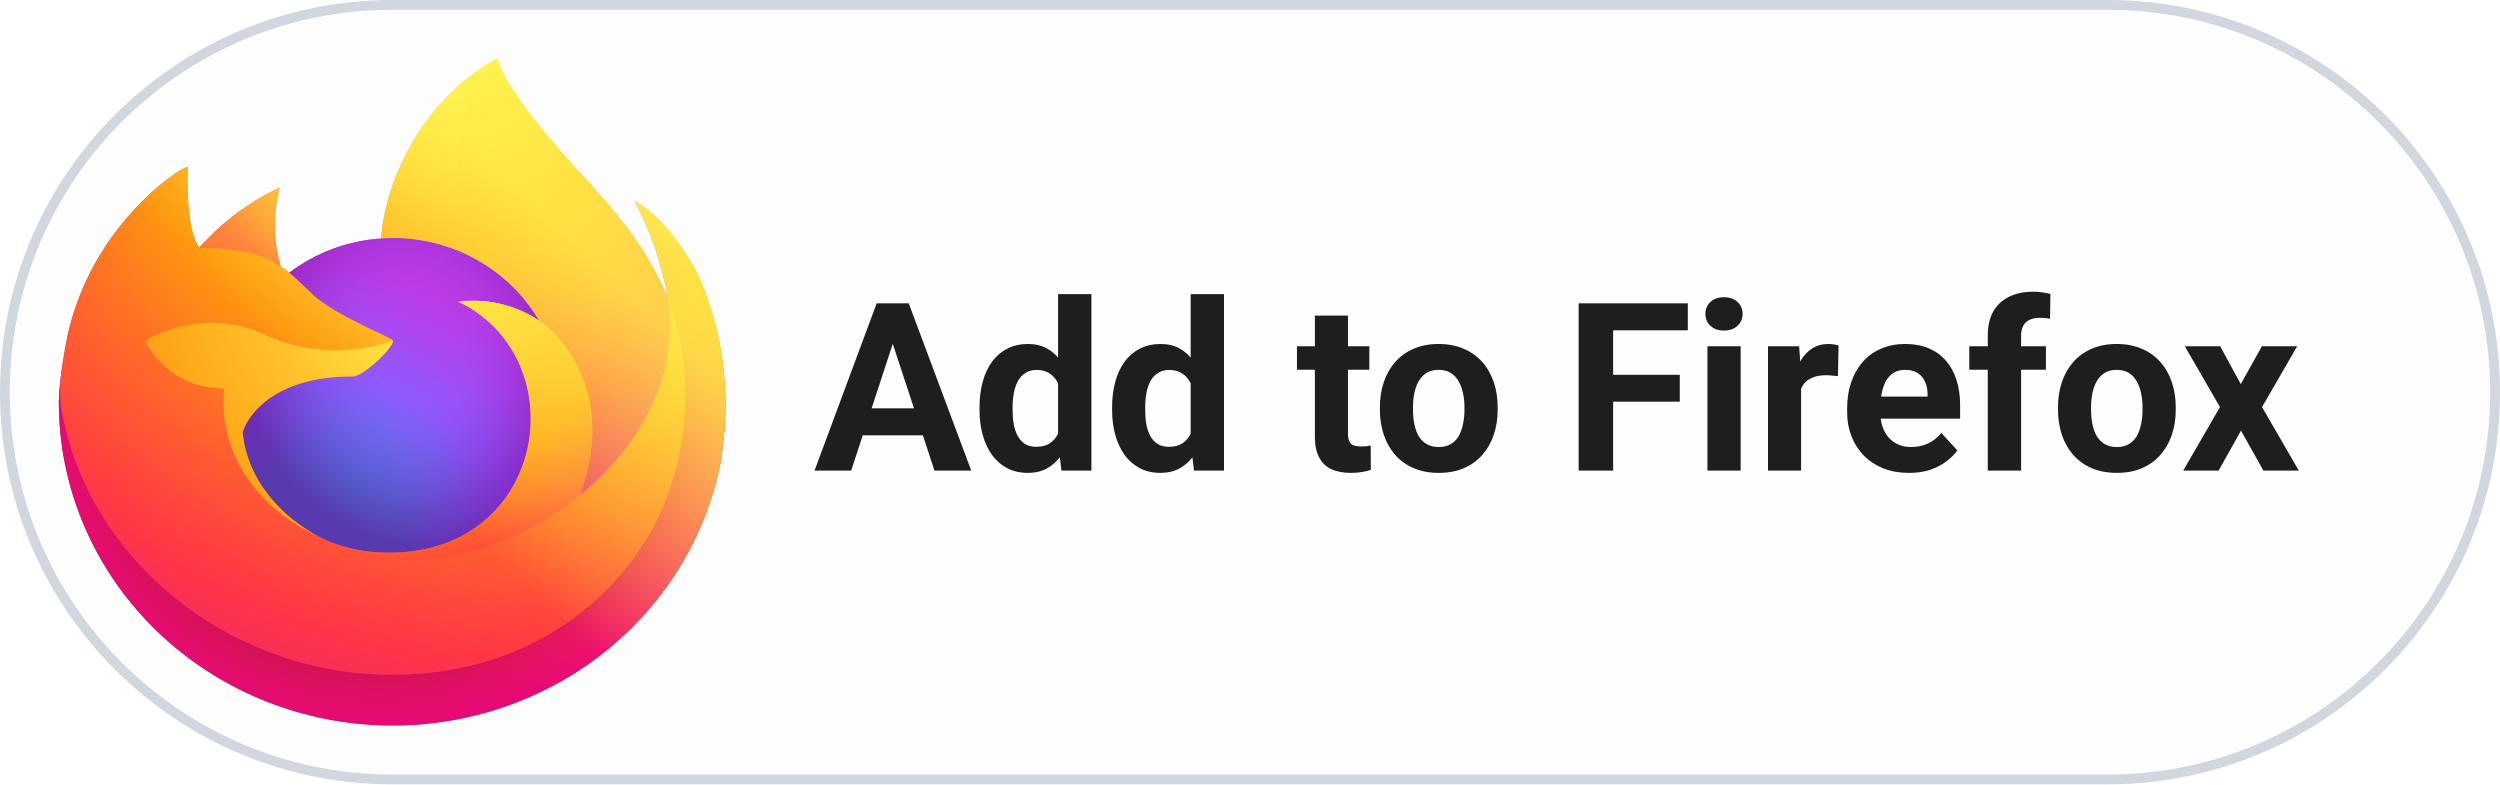
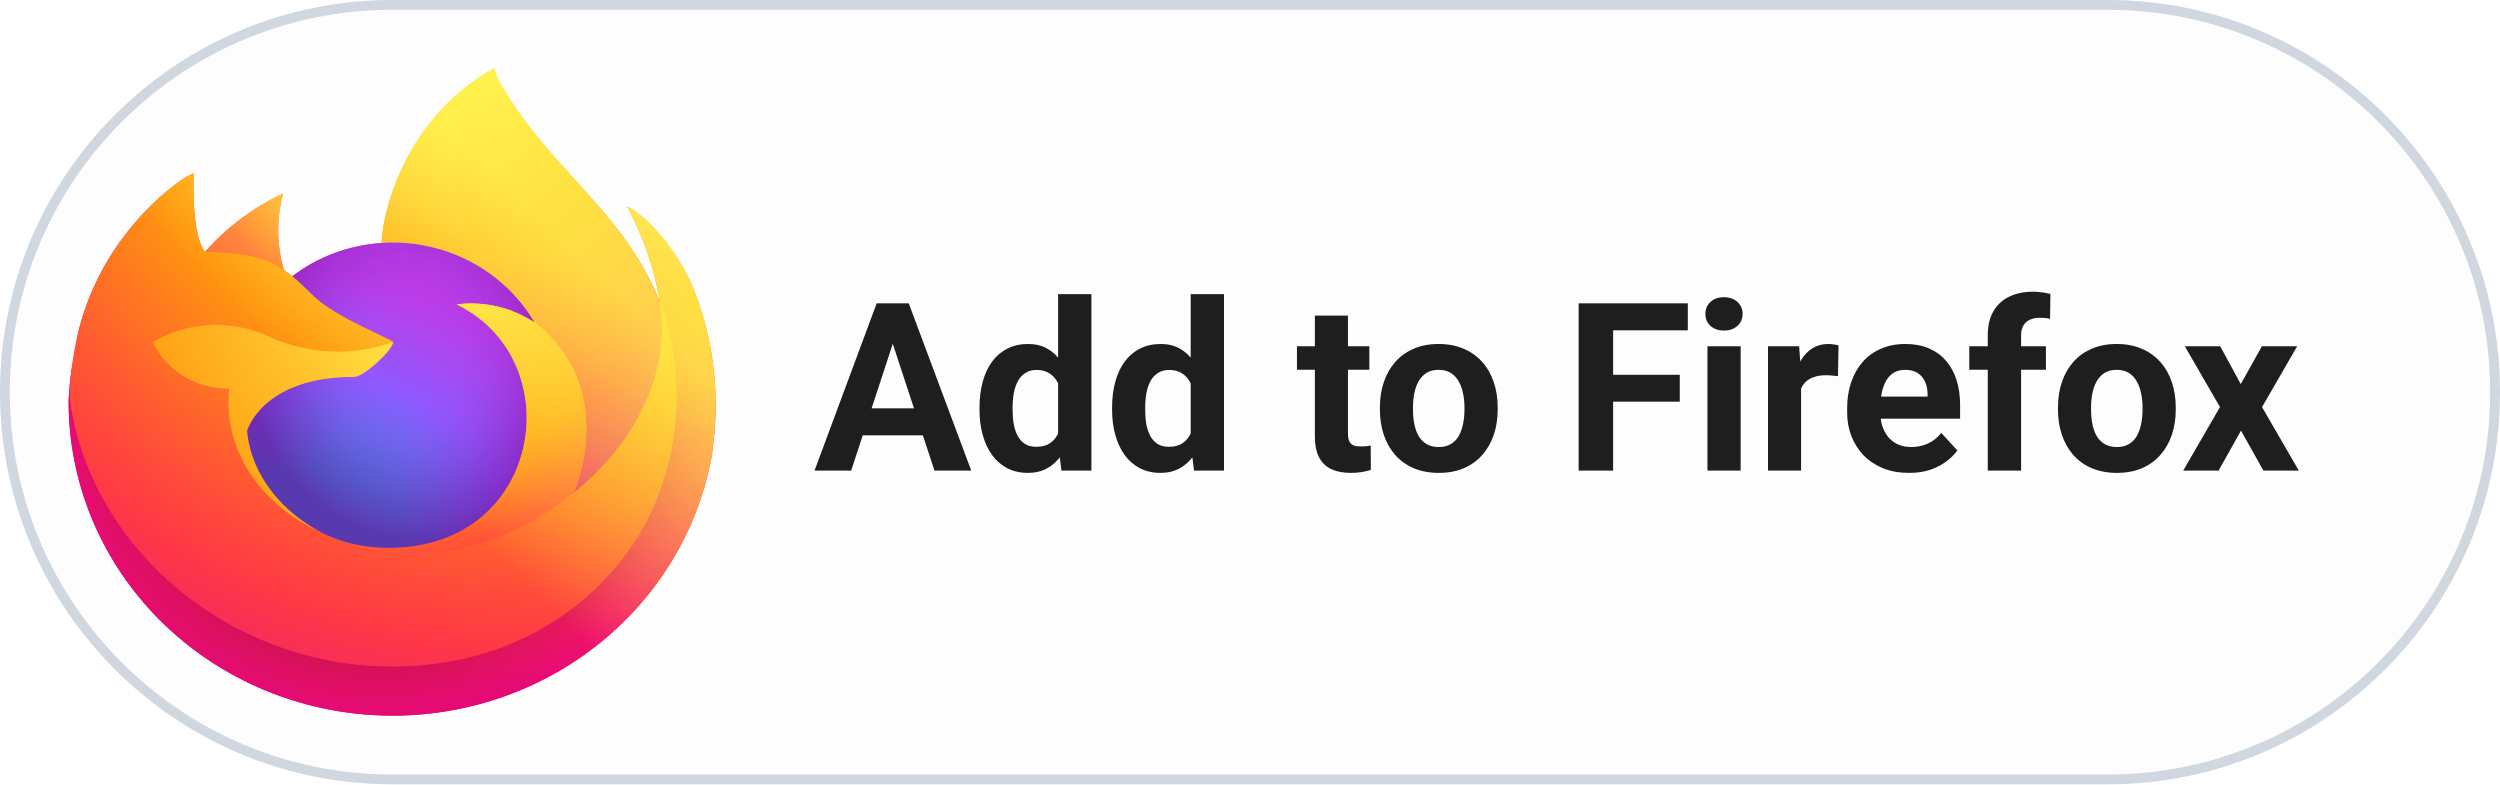
<svg xmlns="http://www.w3.org/2000/svg" width="255" height="80" viewBox="0 0 255 80" fill="none">
  <rect x="0.5" y="0.5" width="254" height="79" rx="39.5" fill="#F6F8FA" fill-opacity="0.2" />
  <path d="M91.461 33.855L86.82 48H83.082L89.422 30.938H91.801L91.461 33.855ZM95.316 48L90.664 33.855L90.289 30.938H92.691L99.066 48H95.316ZM95.106 41.648V44.402H86.094V41.648H95.106ZM107.926 45.234V30H111.324V48H108.266L107.926 45.234ZM99.91 41.812V41.566C99.91 40.598 100.02 39.719 100.238 38.93C100.457 38.133 100.777 37.449 101.199 36.879C101.621 36.309 102.141 35.867 102.758 35.555C103.375 35.242 104.078 35.086 104.867 35.086C105.609 35.086 106.258 35.242 106.812 35.555C107.375 35.867 107.852 36.312 108.242 36.891C108.641 37.461 108.961 38.137 109.203 38.918C109.445 39.691 109.621 40.539 109.73 41.461V42C109.621 42.883 109.445 43.703 109.203 44.461C108.961 45.219 108.641 45.883 108.242 46.453C107.852 47.016 107.375 47.453 106.812 47.766C106.25 48.078 105.594 48.234 104.844 48.234C104.055 48.234 103.352 48.074 102.734 47.754C102.125 47.434 101.609 46.984 101.188 46.406C100.773 45.828 100.457 45.148 100.238 44.367C100.02 43.586 99.91 42.734 99.91 41.812ZM103.285 41.566V41.812C103.285 42.336 103.324 42.824 103.402 43.277C103.488 43.73 103.625 44.133 103.812 44.484C104.008 44.828 104.258 45.098 104.562 45.293C104.875 45.48 105.254 45.574 105.699 45.574C106.277 45.574 106.754 45.445 107.129 45.188C107.504 44.922 107.789 44.559 107.984 44.098C108.188 43.637 108.305 43.105 108.336 42.504V40.969C108.312 40.477 108.242 40.035 108.125 39.645C108.016 39.246 107.852 38.906 107.633 38.625C107.422 38.344 107.156 38.125 106.836 37.969C106.523 37.812 106.152 37.734 105.723 37.734C105.285 37.734 104.91 37.836 104.598 38.039C104.285 38.234 104.031 38.504 103.836 38.848C103.648 39.191 103.508 39.598 103.414 40.066C103.328 40.527 103.285 41.027 103.285 41.566ZM121.449 45.234V30H124.848V48H121.789L121.449 45.234ZM113.434 41.812V41.566C113.434 40.598 113.543 39.719 113.762 38.93C113.98 38.133 114.301 37.449 114.723 36.879C115.145 36.309 115.664 35.867 116.281 35.555C116.898 35.242 117.602 35.086 118.391 35.086C119.133 35.086 119.781 35.242 120.336 35.555C120.898 35.867 121.375 36.312 121.766 36.891C122.164 37.461 122.484 38.137 122.727 38.918C122.969 39.691 123.145 40.539 123.254 41.461V42C123.145 42.883 122.969 43.703 122.727 44.461C122.484 45.219 122.164 45.883 121.766 46.453C121.375 47.016 120.898 47.453 120.336 47.766C119.773 48.078 119.117 48.234 118.367 48.234C117.578 48.234 116.875 48.074 116.258 47.754C115.648 47.434 115.133 46.984 114.711 46.406C114.297 45.828 113.98 45.148 113.762 44.367C113.543 43.586 113.434 42.734 113.434 41.812ZM116.809 41.566V41.812C116.809 42.336 116.848 42.824 116.926 43.277C117.012 43.73 117.148 44.133 117.336 44.484C117.531 44.828 117.781 45.098 118.086 45.293C118.398 45.48 118.777 45.574 119.223 45.574C119.801 45.574 120.277 45.445 120.652 45.188C121.027 44.922 121.312 44.559 121.508 44.098C121.711 43.637 121.828 43.105 121.859 42.504V40.969C121.836 40.477 121.766 40.035 121.648 39.645C121.539 39.246 121.375 38.906 121.156 38.625C120.945 38.344 120.68 38.125 120.359 37.969C120.047 37.812 119.676 37.734 119.246 37.734C118.809 37.734 118.434 37.836 118.121 38.039C117.809 38.234 117.555 38.504 117.359 38.848C117.172 39.191 117.031 39.598 116.938 40.066C116.852 40.527 116.809 41.027 116.809 41.566ZM139.672 35.32V37.711H132.289V35.32H139.672ZM134.117 32.191H137.492V44.18C137.492 44.547 137.539 44.828 137.633 45.023C137.734 45.219 137.883 45.355 138.078 45.434C138.273 45.504 138.52 45.539 138.816 45.539C139.027 45.539 139.215 45.531 139.379 45.516C139.551 45.492 139.695 45.469 139.812 45.445L139.824 47.93C139.535 48.023 139.223 48.098 138.887 48.152C138.551 48.207 138.18 48.234 137.773 48.234C137.031 48.234 136.383 48.113 135.828 47.871C135.281 47.621 134.859 47.223 134.562 46.676C134.266 46.129 134.117 45.41 134.117 44.52V32.191ZM140.75 41.789V41.543C140.75 40.613 140.883 39.758 141.148 38.977C141.414 38.188 141.801 37.504 142.309 36.926C142.816 36.348 143.441 35.898 144.184 35.578C144.926 35.25 145.777 35.086 146.738 35.086C147.699 35.086 148.555 35.25 149.305 35.578C150.055 35.898 150.684 36.348 151.191 36.926C151.707 37.504 152.098 38.188 152.363 38.977C152.629 39.758 152.762 40.613 152.762 41.543V41.789C152.762 42.711 152.629 43.566 152.363 44.355C152.098 45.137 151.707 45.82 151.191 46.406C150.684 46.984 150.059 47.434 149.316 47.754C148.574 48.074 147.723 48.234 146.762 48.234C145.801 48.234 144.945 48.074 144.195 47.754C143.453 47.434 142.824 46.984 142.309 46.406C141.801 45.82 141.414 45.137 141.148 44.355C140.883 43.566 140.75 42.711 140.75 41.789ZM144.125 41.543V41.789C144.125 42.32 144.172 42.816 144.266 43.277C144.359 43.738 144.508 44.145 144.711 44.496C144.922 44.84 145.195 45.109 145.531 45.305C145.867 45.5 146.277 45.598 146.762 45.598C147.23 45.598 147.633 45.5 147.969 45.305C148.305 45.109 148.574 44.84 148.777 44.496C148.98 44.145 149.129 43.738 149.223 43.277C149.324 42.816 149.375 42.32 149.375 41.789V41.543C149.375 41.027 149.324 40.543 149.223 40.09C149.129 39.629 148.977 39.223 148.766 38.871C148.562 38.512 148.293 38.23 147.957 38.027C147.621 37.824 147.215 37.723 146.738 37.723C146.262 37.723 145.855 37.824 145.52 38.027C145.191 38.23 144.922 38.512 144.711 38.871C144.508 39.223 144.359 39.629 144.266 40.09C144.172 40.543 144.125 41.027 144.125 41.543ZM164.539 30.938V48H161.023V30.938H164.539ZM171.336 38.227V40.969H163.578V38.227H171.336ZM172.156 30.938V33.691H163.578V30.938H172.156ZM177.547 35.32V48H174.16V35.32H177.547ZM173.949 32.016C173.949 31.523 174.121 31.117 174.465 30.797C174.809 30.477 175.27 30.316 175.848 30.316C176.418 30.316 176.875 30.477 177.219 30.797C177.57 31.117 177.746 31.523 177.746 32.016C177.746 32.508 177.57 32.914 177.219 33.234C176.875 33.555 176.418 33.715 175.848 33.715C175.27 33.715 174.809 33.555 174.465 33.234C174.121 32.914 173.949 32.508 173.949 32.016ZM183.711 38.086V48H180.336V35.32H183.512L183.711 38.086ZM187.531 35.238L187.473 38.367C187.309 38.344 187.109 38.324 186.875 38.309C186.648 38.285 186.441 38.273 186.254 38.273C185.777 38.273 185.363 38.336 185.012 38.461C184.668 38.578 184.379 38.754 184.145 38.988C183.918 39.223 183.746 39.508 183.629 39.844C183.52 40.18 183.457 40.562 183.441 40.992L182.762 40.781C182.762 39.961 182.844 39.207 183.008 38.52C183.172 37.824 183.41 37.219 183.723 36.703C184.043 36.188 184.434 35.789 184.895 35.508C185.355 35.227 185.883 35.086 186.477 35.086C186.664 35.086 186.855 35.102 187.051 35.133C187.246 35.156 187.406 35.191 187.531 35.238ZM194.727 48.234C193.742 48.234 192.859 48.078 192.078 47.766C191.297 47.445 190.633 47.004 190.086 46.441C189.547 45.879 189.133 45.227 188.844 44.484C188.555 43.734 188.41 42.938 188.41 42.094V41.625C188.41 40.664 188.547 39.785 188.82 38.988C189.094 38.191 189.484 37.5 189.992 36.914C190.508 36.328 191.133 35.879 191.867 35.566C192.602 35.246 193.43 35.086 194.352 35.086C195.25 35.086 196.047 35.234 196.742 35.531C197.438 35.828 198.02 36.25 198.488 36.797C198.965 37.344 199.324 38 199.566 38.766C199.809 39.523 199.93 40.367 199.93 41.297V42.703H189.852V40.453H196.613V40.195C196.613 39.727 196.527 39.309 196.355 38.941C196.191 38.566 195.941 38.27 195.605 38.051C195.27 37.832 194.84 37.723 194.316 37.723C193.871 37.723 193.488 37.82 193.168 38.016C192.848 38.211 192.586 38.484 192.383 38.836C192.188 39.188 192.039 39.602 191.938 40.078C191.844 40.547 191.797 41.062 191.797 41.625V42.094C191.797 42.602 191.867 43.07 192.008 43.5C192.156 43.93 192.363 44.301 192.629 44.613C192.902 44.926 193.23 45.168 193.613 45.34C194.004 45.512 194.445 45.598 194.938 45.598C195.547 45.598 196.113 45.48 196.637 45.246C197.168 45.004 197.625 44.641 198.008 44.156L199.648 45.938C199.383 46.32 199.02 46.688 198.559 47.039C198.105 47.391 197.559 47.68 196.918 47.906C196.277 48.125 195.547 48.234 194.727 48.234ZM206.152 48H202.754V34.195C202.754 33.234 202.941 32.426 203.316 31.77C203.699 31.105 204.234 30.605 204.922 30.27C205.617 29.926 206.441 29.754 207.395 29.754C207.707 29.754 208.008 29.777 208.297 29.824C208.586 29.863 208.867 29.914 209.141 29.977L209.105 32.52C208.957 32.48 208.801 32.453 208.637 32.438C208.473 32.422 208.281 32.414 208.062 32.414C207.656 32.414 207.309 32.484 207.02 32.625C206.738 32.758 206.523 32.957 206.375 33.223C206.227 33.488 206.152 33.812 206.152 34.195V48ZM208.684 35.32V37.711H200.867V35.32H208.684ZM209.914 41.789V41.543C209.914 40.613 210.047 39.758 210.312 38.977C210.578 38.188 210.965 37.504 211.473 36.926C211.98 36.348 212.605 35.898 213.348 35.578C214.09 35.25 214.941 35.086 215.902 35.086C216.863 35.086 217.719 35.25 218.469 35.578C219.219 35.898 219.848 36.348 220.355 36.926C220.871 37.504 221.262 38.188 221.527 38.977C221.793 39.758 221.926 40.613 221.926 41.543V41.789C221.926 42.711 221.793 43.566 221.527 44.355C221.262 45.137 220.871 45.82 220.355 46.406C219.848 46.984 219.223 47.434 218.48 47.754C217.738 48.074 216.887 48.234 215.926 48.234C214.965 48.234 214.109 48.074 213.359 47.754C212.617 47.434 211.988 46.984 211.473 46.406C210.965 45.82 210.578 45.137 210.312 44.355C210.047 43.566 209.914 42.711 209.914 41.789ZM213.289 41.543V41.789C213.289 42.32 213.336 42.816 213.43 43.277C213.523 43.738 213.672 44.145 213.875 44.496C214.086 44.84 214.359 45.109 214.695 45.305C215.031 45.5 215.441 45.598 215.926 45.598C216.395 45.598 216.797 45.5 217.133 45.305C217.469 45.109 217.738 44.84 217.941 44.496C218.145 44.145 218.293 43.738 218.387 43.277C218.488 42.816 218.539 42.32 218.539 41.789V41.543C218.539 41.027 218.488 40.543 218.387 40.09C218.293 39.629 218.141 39.223 217.93 38.871C217.727 38.512 217.457 38.23 217.121 38.027C216.785 37.824 216.379 37.723 215.902 37.723C215.426 37.723 215.02 37.824 214.684 38.027C214.355 38.23 214.086 38.512 213.875 38.871C213.672 39.223 213.523 39.629 213.43 40.09C213.336 40.543 213.289 41.027 213.289 41.543ZM226.461 35.32L228.559 39.176L230.715 35.32H234.312L230.727 41.52L234.477 48H230.867L228.582 43.922L226.297 48H222.688L226.438 41.52L222.852 35.32H226.461Z" fill="#1E1E1E" />
-   <path d="M71.535 28.833C70.056 25.387 67.056 21.666 64.706 20.49C66.382 23.631 67.544 27.005 68.154 30.491L68.16 30.547C64.311 21.26 57.787 17.509 52.456 9.353C52.186 8.941 51.916 8.527 51.654 8.091C51.504 7.842 51.383 7.618 51.279 7.411C51.058 6.996 50.887 6.558 50.771 6.105C50.771 6.085 50.764 6.064 50.749 6.049C50.735 6.033 50.715 6.023 50.694 6.02C50.673 6.015 50.651 6.015 50.63 6.02C50.625 6.02 50.618 6.028 50.613 6.03C50.608 6.031 50.596 6.039 50.589 6.042L50.602 6.02C42.051 10.868 39.149 19.84 38.885 24.331C35.469 24.557 32.204 25.776 29.514 27.827C29.233 27.597 28.94 27.381 28.636 27.182C27.86 24.553 27.827 21.771 28.54 19.126C25.4 20.599 22.61 22.687 20.346 25.258H20.33C18.981 23.602 19.076 18.142 19.153 17.001C18.754 17.157 18.373 17.352 18.017 17.586C16.826 18.409 15.713 19.332 14.69 20.345C13.524 21.489 12.46 22.726 11.508 24.042V24.047V24.041C9.32 27.045 7.767 30.438 6.941 34.026L6.895 34.243C6.831 34.533 6.6 35.986 6.56 36.301C6.56 36.326 6.555 36.349 6.552 36.374C6.254 37.873 6.07 39.392 6 40.918V41.088C6.015 49.336 9.223 57.279 14.991 63.349C20.758 69.419 28.666 73.174 37.154 73.874C45.641 74.574 54.091 72.168 60.836 67.13C67.581 62.092 72.13 54.789 73.585 46.662C73.642 46.236 73.689 45.816 73.74 45.386C74.441 39.775 73.682 34.083 71.531 28.828L71.535 28.833ZM32.301 54.636C32.461 54.709 32.61 54.789 32.773 54.86L32.797 54.874C32.632 54.798 32.467 54.718 32.301 54.636ZM68.161 30.556V30.524L68.167 30.559L68.161 30.556Z" fill="url(#paint0_linear_3_192)" />
-   <path d="M71.535 28.833C70.056 25.387 67.056 21.666 64.706 20.49C66.382 23.631 67.544 27.005 68.153 30.491V30.523L68.16 30.558C70.784 37.828 70.404 45.799 67.1 52.805C63.199 60.911 53.759 69.219 38.977 68.811C23.01 68.373 8.94 56.896 6.313 41.869C5.835 39.498 6.313 38.297 6.554 36.37C6.226 37.867 6.043 39.389 6.007 40.919V41.089C6.022 49.337 9.23 57.28 14.998 63.35C20.765 69.419 28.673 73.175 37.161 73.875C45.648 74.575 54.098 72.168 60.843 67.131C67.588 62.093 72.136 54.789 73.592 46.663C73.649 46.237 73.696 45.816 73.746 45.387C74.448 39.776 73.689 34.084 71.538 28.829L71.535 28.833Z" fill="url(#paint1_radial_3_192)" />
-   <path d="M71.535 28.833C70.056 25.387 67.056 21.666 64.706 20.49C66.382 23.631 67.544 27.005 68.153 30.491V30.523L68.16 30.558C70.784 37.828 70.404 45.799 67.1 52.805C63.199 60.911 53.759 69.219 38.977 68.811C23.01 68.373 8.94 56.896 6.313 41.869C5.835 39.498 6.313 38.297 6.554 36.37C6.226 37.867 6.043 39.389 6.007 40.919V41.089C6.022 49.337 9.23 57.28 14.998 63.35C20.765 69.419 28.673 73.175 37.161 73.875C45.648 74.575 54.098 72.168 60.843 67.131C67.588 62.093 72.136 54.789 73.592 46.663C73.649 46.237 73.696 45.816 73.746 45.387C74.448 39.776 73.689 34.084 71.538 28.829L71.535 28.833Z" fill="url(#paint2_radial_3_192)" />
-   <path d="M54.988 32.702C55.062 32.753 55.13 32.803 55.2 32.853C54.344 31.385 53.28 30.041 52.038 28.86C41.454 18.612 49.265 6.646 50.581 6.034L50.595 6.015C42.044 10.863 39.142 19.835 38.878 24.325C39.275 24.299 39.669 24.267 40.074 24.267C43.108 24.272 46.086 25.056 48.705 26.537C51.325 28.018 53.492 30.145 54.988 32.701V32.702Z" fill="url(#paint3_radial_3_192)" />
-   <path d="M40.092 34.752C40.036 35.572 37.044 38.4 35.998 38.4C26.319 38.4 24.747 44.069 24.747 44.069C25.176 48.844 28.612 52.778 32.765 54.853C32.955 54.949 33.147 55.034 33.34 55.119C33.673 55.261 34.006 55.394 34.339 55.515C35.764 56.003 37.258 56.282 38.768 56.342C55.737 57.113 59.022 36.697 46.778 30.769C49.666 30.405 52.591 31.093 54.985 32.699C53.49 30.143 51.322 28.017 48.703 26.535C46.083 25.054 43.105 24.271 40.072 24.265C39.668 24.265 39.273 24.297 38.876 24.324C35.46 24.55 32.194 25.769 29.504 27.82C30.023 28.245 30.609 28.813 31.843 29.991C34.153 32.195 40.077 34.477 40.09 34.745L40.092 34.752Z" fill="url(#paint4_radial_3_192)" />
-   <path d="M40.092 34.752C40.036 35.572 37.044 38.4 35.998 38.4C26.319 38.4 24.747 44.069 24.747 44.069C25.176 48.844 28.612 52.778 32.765 54.853C32.955 54.949 33.147 55.034 33.34 55.119C33.673 55.261 34.006 55.394 34.339 55.515C35.764 56.003 37.258 56.282 38.768 56.342C55.737 57.113 59.022 36.697 46.778 30.769C49.666 30.405 52.591 31.093 54.985 32.699C53.49 30.143 51.322 28.017 48.703 26.535C46.083 25.054 43.105 24.271 40.072 24.265C39.668 24.265 39.273 24.297 38.876 24.324C35.46 24.55 32.194 25.769 29.504 27.82C30.023 28.245 30.609 28.813 31.843 29.991C34.153 32.195 40.077 34.477 40.09 34.745L40.092 34.752Z" fill="url(#paint5_radial_3_192)" />
-   <path d="M27.919 26.732C28.195 26.902 28.422 27.05 28.621 27.184C27.846 24.555 27.813 21.773 28.526 19.128C25.386 20.6 22.596 22.688 20.332 25.259C20.498 25.255 25.436 25.169 27.919 26.732Z" fill="url(#paint6_radial_3_192)" />
-   <path d="M6.307 41.87C8.934 56.898 23.004 68.379 38.971 68.812C53.753 69.217 63.195 60.908 67.094 52.807C70.398 45.801 70.778 37.83 68.153 30.559V30.528C68.153 30.503 68.148 30.489 68.153 30.496L68.16 30.552C69.367 38.186 65.357 45.579 59.087 50.588L59.068 50.631C46.85 60.266 35.16 56.443 32.798 54.883C32.633 54.806 32.467 54.727 32.302 54.644C25.18 51.348 22.237 45.068 22.869 39.676C21.179 39.7 19.517 39.249 18.086 38.377C16.655 37.506 15.515 36.251 14.806 34.765C16.675 33.656 18.807 33.029 20.998 32.944C23.189 32.858 25.366 33.318 27.322 34.278C31.352 36.05 35.939 36.224 40.101 34.765C40.088 34.497 34.163 32.213 31.854 30.011C30.619 28.833 30.034 28.266 29.515 27.84C29.234 27.609 28.941 27.394 28.636 27.195C28.434 27.061 28.207 26.917 27.934 26.743C25.451 25.18 20.513 25.266 20.35 25.27H20.334C18.985 23.614 19.08 18.155 19.157 17.014C18.758 17.169 18.377 17.365 18.02 17.598C16.829 18.421 15.716 19.345 14.693 20.358C13.524 21.499 12.455 22.733 11.498 24.047C9.31 27.05 7.758 30.442 6.931 34.03C6.914 34.097 5.705 39.217 6.301 41.872L6.307 41.87Z" fill="url(#paint7_radial_3_192)" />
-   <path d="M52.037 28.858C53.279 30.04 54.344 31.386 55.199 32.855C55.386 32.992 55.56 33.129 55.709 33.26C63.426 40.149 59.383 49.887 59.082 50.575C65.351 45.574 69.358 38.176 68.154 30.539C64.304 21.243 57.773 17.493 52.45 9.337C52.181 8.925 51.911 8.511 51.649 8.075C51.498 7.826 51.378 7.601 51.273 7.395C51.053 6.98 50.882 6.542 50.766 6.089C50.766 6.068 50.758 6.048 50.744 6.032C50.73 6.017 50.71 6.007 50.689 6.004C50.668 5.999 50.645 5.999 50.624 6.004C50.62 6.004 50.613 6.012 50.608 6.014C50.602 6.015 50.591 6.023 50.583 6.026C49.267 6.631 41.458 18.605 52.041 28.844L52.037 28.858Z" fill="url(#paint8_radial_3_192)" />
-   <path d="M55.708 33.264C55.56 33.132 55.385 32.996 55.198 32.859C55.128 32.809 55.06 32.758 54.986 32.708C52.592 31.102 49.667 30.415 46.778 30.779C59.022 36.706 55.737 57.117 38.769 56.352C37.258 56.292 35.765 56.013 34.34 55.524C34.007 55.404 33.674 55.271 33.34 55.128C33.148 55.043 32.956 54.958 32.766 54.863L32.79 54.877C35.156 56.441 46.843 60.262 59.06 50.625L59.079 50.582C59.384 49.893 63.427 40.156 55.706 33.267L55.708 33.264Z" fill="url(#paint9_radial_3_192)" />
-   <path d="M24.748 44.064C24.748 44.064 26.319 38.395 35.999 38.395C37.045 38.395 40.039 35.567 40.093 34.747C35.931 36.207 31.344 36.032 27.314 34.26C25.358 33.3 23.181 32.841 20.99 32.926C18.799 33.011 16.668 33.638 14.798 34.747C15.507 36.233 16.647 37.488 18.078 38.36C19.509 39.231 21.171 39.682 22.861 39.658C22.231 45.048 25.173 51.326 32.294 54.626C32.453 54.7 32.603 54.78 32.766 54.851C28.609 52.771 25.177 48.839 24.748 44.067V44.064Z" fill="url(#paint10_radial_3_192)" />
-   <path d="M71.535 28.833C70.056 25.387 67.056 21.666 64.707 20.49C66.382 23.631 67.545 27.005 68.154 30.491L68.16 30.547C64.311 21.26 57.787 17.509 52.456 9.353C52.186 8.941 51.917 8.527 51.654 8.091C51.504 7.842 51.384 7.618 51.279 7.411C51.058 6.996 50.888 6.558 50.771 6.105C50.772 6.085 50.764 6.064 50.749 6.049C50.735 6.033 50.715 6.023 50.694 6.02C50.673 6.015 50.651 6.015 50.63 6.02C50.626 6.02 50.619 6.028 50.613 6.03C50.608 6.031 50.597 6.039 50.589 6.042L50.602 6.02C42.052 10.868 39.149 19.84 38.885 24.331C39.282 24.304 39.676 24.272 40.082 24.272C43.115 24.278 46.093 25.061 48.712 26.542C51.332 28.024 53.5 30.15 54.995 32.706C52.601 31.1 49.676 30.412 46.788 30.776C59.031 36.704 55.746 57.115 38.778 56.349C37.267 56.289 35.775 56.01 34.349 55.522C34.016 55.401 33.683 55.269 33.349 55.125C33.157 55.04 32.965 54.955 32.775 54.86L32.799 54.874C32.634 54.798 32.469 54.718 32.303 54.636C32.462 54.709 32.612 54.789 32.775 54.86C28.618 52.78 25.186 48.847 24.757 44.076C24.757 44.076 26.328 38.406 36.008 38.406C37.054 38.406 40.048 35.579 40.102 34.759C40.089 34.491 34.165 32.208 31.855 30.005C30.621 28.827 30.035 28.26 29.516 27.834C29.235 27.604 28.942 27.388 28.637 27.189C27.862 24.56 27.829 21.778 28.542 19.133C25.402 20.605 22.612 22.693 20.348 25.264H20.332C18.983 23.608 19.078 18.149 19.155 17.008C18.756 17.163 18.375 17.359 18.019 17.593C16.828 18.416 15.714 19.339 14.692 20.352C13.526 21.496 12.462 22.733 11.51 24.049C9.322 27.053 7.769 30.445 6.943 34.032L6.897 34.25C6.833 34.54 6.546 36.013 6.504 36.33C6.242 37.85 6.074 39.385 6.002 40.925V41.095C6.017 49.343 9.225 57.286 14.992 63.356C20.76 69.425 28.668 73.181 37.156 73.881C45.643 74.581 54.093 72.174 60.838 67.137C67.582 62.099 72.132 54.795 73.587 46.669C73.644 46.243 73.691 45.822 73.742 45.393C74.443 39.782 73.684 34.089 71.534 28.835L71.535 28.833Z" fill="url(#paint11_linear_3_192)" />
+   <path d="M70.608 29.161C69.172 25.817 66.26 22.205 63.98 21.064C65.606 24.113 66.734 27.387 67.326 30.771L67.332 30.825C63.596 21.811 57.264 18.171 52.089 10.255C51.828 9.854 51.566 9.453 51.311 9.03C51.165 8.788 51.049 8.57 50.947 8.369C50.733 7.967 50.567 7.542 50.454 7.102C50.455 7.082 50.447 7.062 50.433 7.047C50.419 7.032 50.4 7.022 50.379 7.02C50.359 7.014 50.337 7.014 50.317 7.02C50.313 7.02 50.306 7.027 50.301 7.029C50.296 7.03 50.285 7.038 50.277 7.041L50.29 7.02C41.991 11.725 39.174 20.433 38.918 24.791C35.603 25.012 32.433 26.194 29.822 28.185C29.55 27.962 29.265 27.753 28.97 27.559C28.217 25.008 28.185 22.307 28.877 19.74C25.829 21.169 23.121 23.196 20.924 25.691H20.909C19.599 24.084 19.692 18.785 19.767 17.678C19.379 17.829 19.009 18.019 18.663 18.245C17.508 19.044 16.427 19.94 15.434 20.923C14.303 22.034 13.27 23.234 12.346 24.512V24.517V24.511C10.222 27.426 8.715 30.72 7.913 34.201L7.869 34.413C7.806 34.694 7.582 36.104 7.544 36.41C7.544 36.434 7.539 36.456 7.536 36.48C7.247 37.936 7.068 39.41 7 40.891V41.056C7.015 49.061 10.128 56.771 15.726 62.662C21.324 68.553 29 72.198 37.237 72.878C45.475 73.557 53.677 71.222 60.223 66.332C66.769 61.442 71.185 54.354 72.597 46.466C72.653 46.053 72.698 45.645 72.747 45.228C73.428 39.781 72.691 34.257 70.604 29.156L70.608 29.161ZM32.528 54.205C32.682 54.277 32.827 54.355 32.986 54.423L33.009 54.437C32.848 54.363 32.688 54.285 32.528 54.205ZM67.332 30.834V30.803L67.338 30.837L67.332 30.834Z" fill="url(#paint0_linear_3_192)" />
+   <path d="M70.608 29.161C69.172 25.817 66.26 22.205 63.98 21.064C65.606 24.113 66.734 27.387 67.326 30.771V30.801L67.332 30.835C69.879 37.892 69.51 45.629 66.303 52.429C62.517 60.296 53.354 68.36 39.007 67.963C23.51 67.538 9.853 56.399 7.304 41.814C6.84 39.513 7.304 38.347 7.538 36.477C7.219 37.929 7.041 39.407 7.007 40.892V41.057C7.021 49.062 10.135 56.772 15.733 62.663C21.331 68.554 29.006 72.199 37.244 72.879C45.482 73.558 53.684 71.222 60.23 66.333C66.776 61.443 71.191 54.354 72.604 46.467C72.659 46.054 72.704 45.645 72.754 45.228C73.434 39.782 72.698 34.258 70.611 29.157L70.608 29.161Z" fill="url(#paint1_radial_3_192)" />
+   <path d="M70.608 29.161C69.172 25.817 66.26 22.205 63.98 21.064C65.606 24.113 66.734 27.387 67.326 30.771V30.801L67.332 30.835C69.879 37.892 69.51 45.629 66.303 52.429C62.517 60.296 53.354 68.36 39.007 67.963C23.51 67.538 9.853 56.399 7.304 41.814C6.84 39.513 7.304 38.347 7.538 36.477C7.219 37.929 7.041 39.407 7.007 40.892V41.057C7.021 49.062 10.135 56.772 15.733 62.663C21.331 68.554 29.006 72.199 37.244 72.879C45.482 73.558 53.684 71.222 60.23 66.333C66.776 61.443 71.191 54.354 72.604 46.467C72.659 46.054 72.704 45.645 72.754 45.228C73.434 39.782 72.698 34.258 70.611 29.157L70.608 29.161Z" fill="url(#paint2_radial_3_192)" />
+   <path d="M54.547 32.917C54.619 32.966 54.685 33.014 54.752 33.063C53.923 31.638 52.889 30.334 51.684 29.188C41.411 19.241 48.992 7.627 50.27 7.033L50.283 7.015C41.984 11.72 39.167 20.428 38.911 24.786C39.296 24.761 39.678 24.73 40.072 24.73C43.017 24.735 45.907 25.495 48.449 26.933C50.992 28.371 53.096 30.435 54.547 32.915V32.917Z" fill="url(#paint3_radial_3_192)" />
+   <path d="M40.089 34.906C40.035 35.702 37.131 38.447 36.116 38.447C26.722 38.447 25.196 43.95 25.196 43.95C25.612 48.584 28.947 52.402 32.978 54.416C33.162 54.509 33.349 54.592 33.535 54.674C33.859 54.813 34.182 54.941 34.506 55.059C35.889 55.533 37.338 55.803 38.805 55.862C55.274 56.61 58.462 36.794 46.578 31.041C49.382 30.688 52.221 31.355 54.544 32.914C53.093 30.433 50.989 28.369 48.447 26.931C45.904 25.494 43.014 24.733 40.07 24.728C39.678 24.728 39.294 24.759 38.909 24.785C35.593 25.005 32.423 26.188 29.813 28.178C30.317 28.591 30.885 29.142 32.083 30.285C34.325 32.424 40.075 34.64 40.087 34.9L40.089 34.906Z" fill="url(#paint4_radial_3_192)" />
+   <path d="M40.089 34.906C40.035 35.702 37.131 38.447 36.116 38.447C26.722 38.447 25.196 43.95 25.196 43.95C25.612 48.584 28.947 52.402 32.978 54.416C33.162 54.509 33.349 54.592 33.535 54.674C33.859 54.813 34.182 54.941 34.506 55.059C35.889 55.533 37.338 55.803 38.805 55.862C55.274 56.61 58.462 36.794 46.578 31.041C49.382 30.688 52.221 31.355 54.544 32.914C53.093 30.433 50.989 28.369 48.447 26.931C45.904 25.494 43.014 24.733 40.07 24.728C39.678 24.728 39.294 24.759 38.909 24.785C35.593 25.005 32.423 26.188 29.813 28.178C30.317 28.591 30.885 29.142 32.083 30.285C34.325 32.424 40.075 34.64 40.087 34.9L40.089 34.906Z" fill="url(#paint5_radial_3_192)" />
+   <path d="M28.274 27.122C28.542 27.288 28.762 27.431 28.956 27.561C28.203 25.009 28.171 22.309 28.863 19.741C25.815 21.171 23.107 23.198 20.91 25.693C21.072 25.689 25.864 25.605 28.274 27.122Z" fill="url(#paint6_radial_3_192)" />
+   <path d="M7.298 41.815C9.848 56.401 23.504 67.544 39.002 67.965C53.349 68.358 62.513 60.294 66.297 52.43C69.504 45.63 69.873 37.894 67.326 30.837V30.806C67.326 30.782 67.32 30.768 67.326 30.776L67.332 30.829C68.504 38.239 64.611 45.415 58.526 50.277L58.507 50.318C46.649 59.67 35.303 55.959 33.01 54.445C32.849 54.371 32.689 54.294 32.529 54.213C25.616 51.014 22.759 44.919 23.373 39.686C21.732 39.709 20.12 39.271 18.73 38.425C17.341 37.579 16.235 36.361 15.547 34.919C17.361 33.842 19.431 33.234 21.557 33.151C23.683 33.069 25.796 33.514 27.694 34.447C31.607 36.166 36.058 36.336 40.098 34.919C40.085 34.659 34.335 32.442 32.093 30.305C30.895 29.161 30.327 28.611 29.823 28.197C29.551 27.974 29.266 27.765 28.971 27.572C28.774 27.442 28.554 27.302 28.289 27.133C25.879 25.616 21.086 25.699 20.927 25.703H20.912C19.603 24.096 19.695 18.797 19.77 17.69C19.383 17.841 19.013 18.031 18.667 18.257C17.511 19.056 16.43 19.952 15.438 20.936C14.302 22.043 13.265 23.241 12.336 24.516C10.213 27.431 8.706 30.724 7.904 34.206C7.887 34.271 6.714 39.24 7.292 41.817L7.298 41.815Z" fill="url(#paint7_radial_3_192)" />
+   <path d="M51.683 29.186C52.889 30.333 53.922 31.639 54.752 33.066C54.933 33.199 55.103 33.331 55.247 33.459C62.737 40.145 58.813 49.596 58.52 50.264C64.605 45.41 68.494 38.23 67.326 30.817C63.589 21.795 57.25 18.155 52.084 10.239C51.823 9.839 51.561 9.437 51.306 9.014C51.16 8.772 51.043 8.554 50.942 8.354C50.727 7.951 50.562 7.526 50.449 7.087C50.449 7.066 50.442 7.047 50.428 7.031C50.414 7.016 50.395 7.006 50.374 7.004C50.354 6.999 50.332 6.999 50.312 7.004C50.308 7.004 50.301 7.011 50.296 7.013C50.291 7.015 50.28 7.022 50.272 7.026C48.994 7.612 41.415 19.234 51.687 29.172L51.683 29.186Z" fill="url(#paint8_radial_3_192)" />
+   <path d="M55.246 33.462C55.102 33.334 54.932 33.202 54.751 33.069C54.683 33.02 54.617 32.971 54.545 32.923C52.221 31.364 49.382 30.697 46.579 31.05C58.462 36.803 55.274 56.614 38.805 55.871C37.339 55.812 35.89 55.542 34.506 55.068C34.183 54.95 33.86 54.822 33.536 54.683C33.35 54.6 33.163 54.518 32.979 54.425L33.002 54.44C35.298 55.958 46.641 59.666 58.499 50.312L58.518 50.271C58.814 49.602 62.738 40.151 55.244 33.465L55.246 33.462Z" fill="url(#paint9_radial_3_192)" />
+   <path d="M25.197 43.945C25.197 43.945 26.722 38.442 36.117 38.442C37.132 38.442 40.038 35.697 40.09 34.901C36.05 36.318 31.599 36.149 27.687 34.429C25.789 33.497 23.676 33.051 21.549 33.134C19.423 33.217 17.354 33.825 15.539 34.901C16.228 36.344 17.334 37.562 18.723 38.408C20.112 39.254 21.725 39.692 23.366 39.668C22.753 44.899 25.609 50.993 32.521 54.196C32.675 54.268 32.82 54.345 32.979 54.414C28.944 52.396 25.613 48.579 25.197 43.947V43.945Z" fill="url(#paint10_radial_3_192)" />
+   <path d="M70.608 29.161C69.172 25.817 66.26 22.205 63.98 21.064C65.606 24.113 66.735 27.387 67.326 30.771L67.332 30.825C63.596 21.811 57.264 18.171 52.09 10.255C51.828 9.854 51.566 9.453 51.311 9.03C51.166 8.788 51.049 8.57 50.947 8.369C50.733 7.967 50.567 7.542 50.455 7.102C50.455 7.082 50.447 7.062 50.433 7.047C50.419 7.032 50.4 7.022 50.38 7.02C50.359 7.014 50.338 7.014 50.317 7.02C50.313 7.02 50.306 7.027 50.301 7.029C50.296 7.03 50.285 7.038 50.277 7.041L50.29 7.02C41.991 11.725 39.174 20.433 38.918 24.791C39.303 24.766 39.685 24.735 40.079 24.735C43.023 24.74 45.914 25.5 48.456 26.938C50.999 28.376 53.103 30.44 54.554 32.92C52.23 31.362 49.391 30.694 46.588 31.047C58.471 36.801 55.283 56.611 38.814 55.868C37.348 55.81 35.899 55.539 34.515 55.065C34.192 54.948 33.868 54.82 33.545 54.681C33.358 54.598 33.172 54.516 32.988 54.423L33.011 54.437C32.85 54.363 32.69 54.285 32.53 54.205C32.684 54.277 32.829 54.355 32.988 54.423C28.953 52.404 25.621 48.587 25.205 43.956C25.205 43.956 26.73 38.453 36.126 38.453C37.141 38.453 40.047 35.709 40.099 34.913C40.086 34.653 34.336 32.437 32.094 30.299C30.896 29.155 30.328 28.605 29.824 28.191C29.552 27.968 29.267 27.759 28.972 27.566C28.219 25.014 28.187 22.314 28.879 19.746C25.831 21.176 23.123 23.202 20.926 25.698H20.911C19.601 24.091 19.693 18.791 19.768 17.684C19.381 17.835 19.011 18.025 18.665 18.252C17.509 19.05 16.429 19.947 15.436 20.93C14.305 22.041 13.272 23.241 12.348 24.518C10.224 27.433 8.717 30.726 7.915 34.208L7.871 34.419C7.808 34.701 7.53 36.13 7.489 36.438C7.235 37.913 7.072 39.403 7.002 40.897V41.062C7.016 49.068 10.13 56.777 15.728 62.669C21.326 68.56 29.002 72.205 37.239 72.885C45.477 73.564 53.679 71.228 60.225 66.338C66.771 61.449 71.186 54.36 72.599 46.472C72.654 46.06 72.7 45.651 72.749 45.234C73.43 39.788 72.693 34.263 70.606 29.163L70.608 29.161Z" fill="url(#paint11_linear_3_192)" />
  <rect x="0.5" y="0.5" width="254" height="79" rx="39.5" stroke="#D0D7DE" />
  <defs>
-     <linearGradient id="paint0_linear_3_192" x1="67.029" y1="16.549" x2="12.274" y2="71.108" gradientUnits="userSpaceOnUse">
+     <linearGradient id="paint0_linear_3_192" x1="66.234" y1="17.239" x2="13.089" y2="70.193" gradientUnits="userSpaceOnUse">
      <stop offset="0.048" stop-color="#FFF44F" />
      <stop offset="0.111" stop-color="#FFE847" />
      <stop offset="0.225" stop-color="#FFC830" />
      <stop offset="0.368" stop-color="#FF980E" />
      <stop offset="0.401" stop-color="#FF8B16" />
      <stop offset="0.462" stop-color="#FF672A" />
      <stop offset="0.534" stop-color="#FF3647" />
      <stop offset="0.705" stop-color="#E31587" />
    </linearGradient>
-     <radialGradient id="paint1_radial_3_192" cx="0" cy="0" r="1" gradientUnits="userSpaceOnUse" gradientTransform="translate(64.8424 13.6693) scale(70.9664 68.7165)">
+     <radialGradient id="paint1_radial_3_192" cx="0" cy="0" r="1" gradientUnits="userSpaceOnUse" gradientTransform="translate(64.1117 14.4437) scale(68.8792 66.6954)">
      <stop offset="0.129" stop-color="#FFBD4F" />
      <stop offset="0.186" stop-color="#FFAC31" />
      <stop offset="0.247" stop-color="#FF9D17" />
      <stop offset="0.283" stop-color="#FF980E" />
      <stop offset="0.403" stop-color="#FF563B" />
      <stop offset="0.467" stop-color="#FF3750" />
      <stop offset="0.71" stop-color="#F5156C" />
      <stop offset="0.782" stop-color="#EB0878" />
      <stop offset="0.86" stop-color="#E50080" />
    </radialGradient>
-     <radialGradient id="paint2_radial_3_192" cx="0" cy="0" r="1" gradientUnits="userSpaceOnUse" gradientTransform="translate(38.4934 41.7342) scale(70.9664 68.7165)">
+     <radialGradient id="paint2_radial_3_192" cx="0" cy="0" r="1" gradientUnits="userSpaceOnUse" gradientTransform="translate(38.5377 41.6832) scale(68.8792 66.6954)">
      <stop offset="0.3" stop-color="#960E18" />
      <stop offset="0.351" stop-color="#B11927" stop-opacity="0.74" />
      <stop offset="0.435" stop-color="#DB293D" stop-opacity="0.343" />
      <stop offset="0.497" stop-color="#F5334B" stop-opacity="0.094" />
      <stop offset="0.53" stop-color="#FF3750" stop-opacity="0" />
    </radialGradient>
-     <radialGradient id="paint3_radial_3_192" cx="0" cy="0" r="1" gradientUnits="userSpaceOnUse" gradientTransform="translate(47.2764 -1.63885) scale(51.4067 49.7769)">
+     <radialGradient id="paint3_radial_3_192" cx="0" cy="0" r="1" gradientUnits="userSpaceOnUse" gradientTransform="translate(47.0624 -0.414175) scale(49.8948 48.3129)">
      <stop offset="0.132" stop-color="#FFF44F" />
      <stop offset="0.252" stop-color="#FFDC3E" />
      <stop offset="0.506" stop-color="#FF9D12" />
      <stop offset="0.526" stop-color="#FF980E" />
    </radialGradient>
-     <radialGradient id="paint4_radial_3_192" cx="0" cy="0" r="1" gradientUnits="userSpaceOnUse" gradientTransform="translate(30.5887 59.5937) scale(33.7881 32.7169)">
+     <radialGradient id="paint4_radial_3_192" cx="0" cy="0" r="1" gradientUnits="userSpaceOnUse" gradientTransform="translate(30.8655 59.0174) scale(32.7943 31.7546)">
      <stop offset="0.353" stop-color="#3A8EE6" />
      <stop offset="0.472" stop-color="#5C79F0" />
      <stop offset="0.669" stop-color="#9059FF" />
      <stop offset="1" stop-color="#C139E6" />
    </radialGradient>
-     <radialGradient id="paint5_radial_3_192" cx="0" cy="0" r="1" gradientUnits="userSpaceOnUse" gradientTransform="translate(41.9258 35.8355) rotate(-13.1759) scale(17.8864 20.3468)">
+     <radialGradient id="paint5_radial_3_192" cx="0" cy="0" r="1" gradientUnits="userSpaceOnUse" gradientTransform="translate(41.8692 35.9579) rotate(-13.1759) scale(17.3604 19.7483)">
      <stop offset="0.206" stop-color="#9059FF" stop-opacity="0" />
      <stop offset="0.278" stop-color="#8C4FF3" stop-opacity="0.064" />
      <stop offset="0.747" stop-color="#7716A8" stop-opacity="0.45" />
      <stop offset="0.975" stop-color="#6E008B" stop-opacity="0.6" />
    </radialGradient>
-     <radialGradient id="paint6_radial_3_192" cx="0" cy="0" r="1" gradientUnits="userSpaceOnUse" gradientTransform="translate(37.6151 11.118) scale(24.3113 23.5405)">
+     <radialGradient id="paint6_radial_3_192" cx="0" cy="0" r="1" gradientUnits="userSpaceOnUse" gradientTransform="translate(37.6853 11.9674) scale(23.5962 22.8481)">
      <stop stop-color="#FFE226" />
      <stop offset="0.121" stop-color="#FFDB27" />
      <stop offset="0.295" stop-color="#FFC82A" />
      <stop offset="0.502" stop-color="#FFA930" />
      <stop offset="0.732" stop-color="#FF7E37" />
      <stop offset="0.792" stop-color="#FF7139" />
    </radialGradient>
-     <radialGradient id="paint7_radial_3_192" cx="0" cy="0" r="1" gradientUnits="userSpaceOnUse" gradientTransform="translate(56.9377 -4.1902) scale(103.727 100.438)">
+     <radialGradient id="paint7_radial_3_192" cx="0" cy="0" r="1" gradientUnits="userSpaceOnUse" gradientTransform="translate(56.4395 -2.89049) scale(100.676 97.4842)">
      <stop offset="0.113" stop-color="#FFF44F" />
      <stop offset="0.456" stop-color="#FF980E" />
      <stop offset="0.622" stop-color="#FF5634" />
      <stop offset="0.716" stop-color="#FF3647" />
      <stop offset="0.904" stop-color="#E31587" />
    </radialGradient>
-     <radialGradient id="paint8_radial_3_192" cx="0" cy="0" r="1" gradientUnits="userSpaceOnUse" gradientTransform="translate(48.3163 1.37858) rotate(83.7803) scale(73.6296 49.8681)">
+     <radialGradient id="paint8_radial_3_192" cx="0" cy="0" r="1" gradientUnits="userSpaceOnUse" gradientTransform="translate(48.0717 2.5145) rotate(83.7803) scale(71.464 48.4014)">
      <stop stop-color="#FFF44F" />
      <stop offset="0.06" stop-color="#FFE847" />
      <stop offset="0.168" stop-color="#FFC830" />
      <stop offset="0.304" stop-color="#FF980E" />
      <stop offset="0.356" stop-color="#FF8B16" />
      <stop offset="0.455" stop-color="#FF672A" />
      <stop offset="0.57" stop-color="#FF3647" />
      <stop offset="0.737" stop-color="#E31587" />
    </radialGradient>
-     <radialGradient id="paint9_radial_3_192" cx="0" cy="0" r="1" gradientUnits="userSpaceOnUse" gradientTransform="translate(37.6151 19.6225) scale(64.7481 62.6953)">
+     <radialGradient id="paint9_radial_3_192" cx="0" cy="0" r="1" gradientUnits="userSpaceOnUse" gradientTransform="translate(37.6853 20.2218) scale(62.8437 60.8513)">
      <stop offset="0.137" stop-color="#FFF44F" />
      <stop offset="0.48" stop-color="#FF980E" />
      <stop offset="0.592" stop-color="#FF5634" />
      <stop offset="0.655" stop-color="#FF3647" />
      <stop offset="0.904" stop-color="#E31587" />
    </radialGradient>
-     <radialGradient id="paint10_radial_3_192" cx="0" cy="0" r="1" gradientUnits="userSpaceOnUse" gradientTransform="translate(54.3028 23.0243) scale(70.8698 68.6229)">
+     <radialGradient id="paint10_radial_3_192" cx="0" cy="0" r="1" gradientUnits="userSpaceOnUse" gradientTransform="translate(53.8821 23.5236) scale(68.7854 66.6046)">
      <stop offset="0.094" stop-color="#FFF44F" />
      <stop offset="0.231" stop-color="#FFE141" />
      <stop offset="0.509" stop-color="#FFAF1E" />
      <stop offset="0.626" stop-color="#FF980E" />
    </radialGradient>
-     <linearGradient id="paint11_linear_3_192" x1="66.344" y1="16.268" x2="19.815" y2="64.33" gradientUnits="userSpaceOnUse">
+     <linearGradient id="paint11_linear_3_192" x1="65.57" y1="16.966" x2="20.409" y2="63.614" gradientUnits="userSpaceOnUse">
      <stop offset="0.167" stop-color="#FFF44F" stop-opacity="0.8" />
      <stop offset="0.266" stop-color="#FFF44F" stop-opacity="0.634" />
      <stop offset="0.489" stop-color="#FFF44F" stop-opacity="0.217" />
      <stop offset="0.6" stop-color="#FFF44F" stop-opacity="0" />
    </linearGradient>
  </defs>
</svg>
